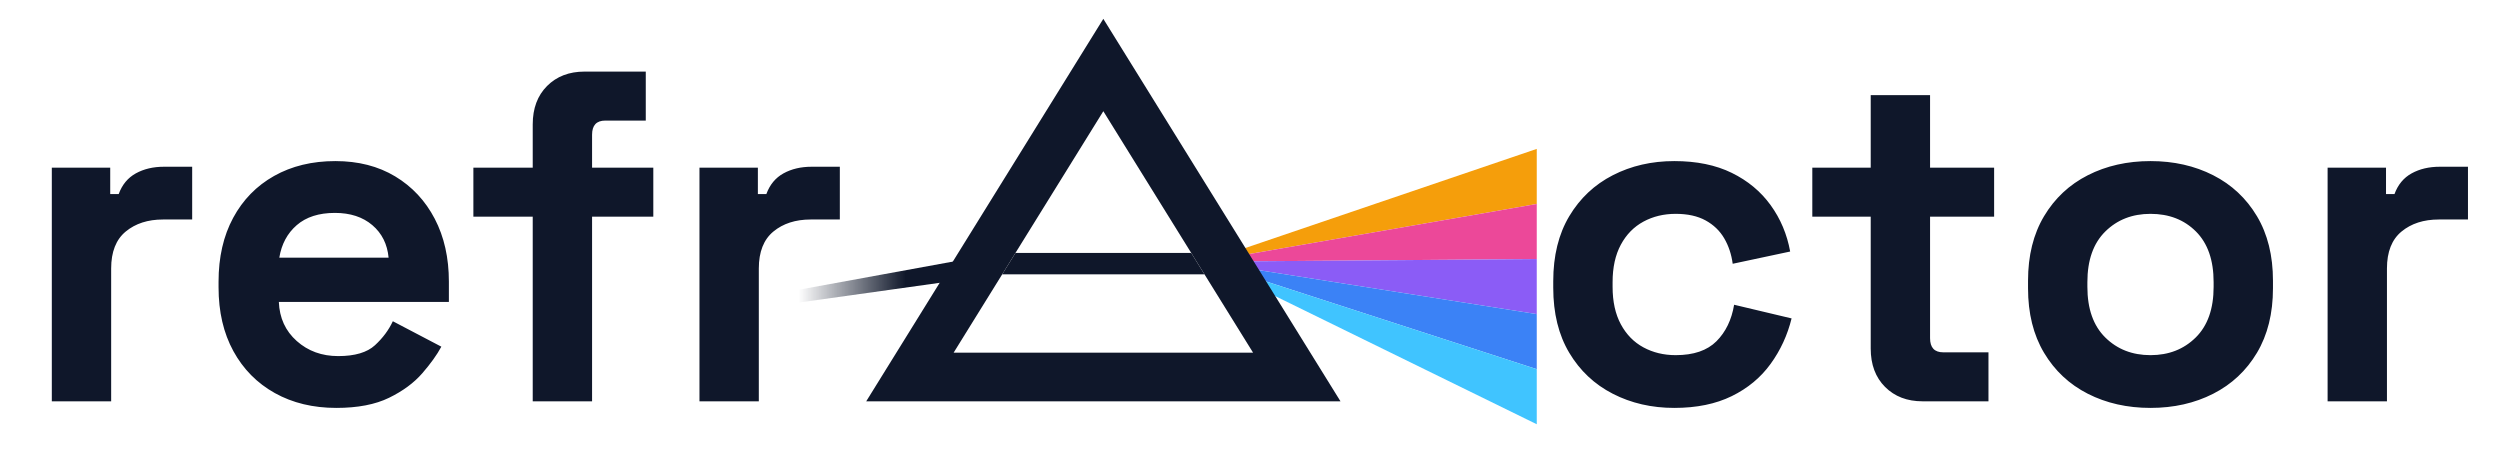
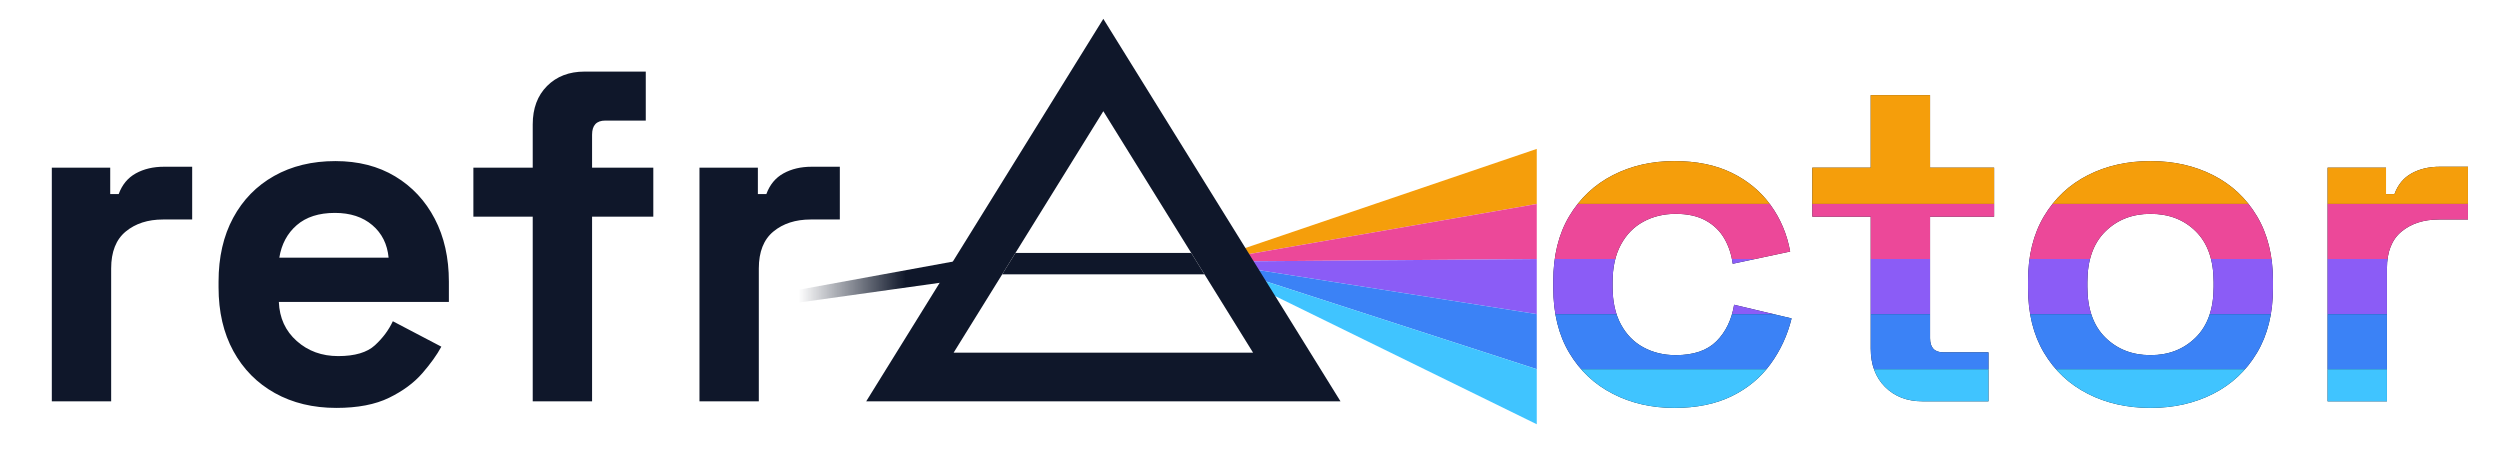
<svg xmlns="http://www.w3.org/2000/svg" viewBox="-4 -85.2 530.76 95.2" role="img" aria-label="Refractor">
  <defs>
    <linearGradient id="in-rf" gradientUnits="userSpaceOnUse" x1="165.54" y1="0" x2="198.02" y2="0">
      <stop offset="0" stop-color="#0f172a" stop-opacity="0" />
      <stop offset=".7" stop-color="#0f172a" />
    </linearGradient>
  </defs>
  <path d="M165.54 -23.68L208.36 -31.5L208.36 -26.96L165.54 -20.96Z" fill="url(#in-rf)" />
  <path d="M257.3 -31.5L322.26 -53.59L322.26 -41.9L257.3 -30.59Z" fill="#F59E0B" />
  <path d="M257.3 -30.59L322.26 -41.9L322.26 -30.21L257.3 -29.69Z" fill="#EC4899" />
  <path d="M257.3 -29.69L322.26 -30.21L322.26 -18.51L257.3 -28.78Z" fill="#8B5CF6" />
  <path d="M257.3 -28.78L322.26 -18.51L322.26 -6.82L257.3 -27.87Z" fill="#3B82F6" />
  <path d="M257.3 -27.87L322.26 -6.82L322.26 4.87L257.3 -26.96Z" fill="#40C4FF" />
  <path d="M230.24 -81.2L179.9 0L280.59 0ZM230.24 -61.59L262.03 -10.33L198.46 -10.33Z" fill="#0f172a" fill-rule="evenodd" />
  <path d="M211.59 -31.5L248.9 -31.5L251.71 -26.96L208.77 -26.96Z" fill="#0f172a" />
-   <path d="M19.60 0L7 0L7-49.60L19.40-49.60L19.40-44L21.20-44Q22.30-47 24.85-48.40Q27.40-49.80 30.80-49.80L30.80-49.80L36.80-49.80L36.80-38.60L30.60-38.60Q25.80-38.60 22.70-36.05Q19.60-33.50 19.60-28.20L19.60-28.20L19.60 0ZM67.40 1.40L67.40 1.40Q60.00 1.40 54.35-1.75Q48.70-4.90 45.55-10.65Q42.40-16.40 42.40-24.20L42.40-24.20L42.40-25.40Q42.40-33.20 45.50-38.95Q48.60-44.70 54.20-47.85Q59.80-51 67.20-51L67.20-51Q74.50-51 79.90-47.75Q85.30-44.50 88.30-38.75Q91.30-33 91.30-25.40L91.30-25.40L91.30-21.10L55.20-21.10Q55.40-16 59.00-12.80Q62.60-9.60 67.80-9.60L67.80-9.60Q73.10-9.60 75.60-11.90Q78.10-14.20 79.40-17L79.40-17L89.70-11.60Q88.30-9 85.65-5.95Q83-2.90 78.60-0.75Q74.20 1.40 67.40 1.40ZM55.30-30.50L55.30-30.50L78.50-30.50Q78.10-34.80 75.05-37.40Q72-40 67.10-40L67.10-40Q62.00-40 59.00-37.40Q56-34.80 55.30-30.50ZM121.70 0L109.10 0L109.10-39.20L96.50-39.20L96.50-49.60L109.10-49.60L109.10-58.80Q109.10-63.90 112.15-66.95Q115.20-70 120.10-70L120.10-70L133.10-70L133.10-59.60L124.50-59.60Q121.70-59.60 121.70-56.60L121.70-56.60L121.70-49.60L134.70-49.60L134.70-39.20L121.70-39.20L121.70 0ZM157.10 0L144.50 0L144.50-49.60L156.90-49.60L156.90-44L158.70-44Q159.80-47 162.35-48.40Q164.90-49.80 168.30-49.80L168.30-49.80L174.30-49.80L174.30-38.60L168.10-38.60Q163.30-38.60 160.20-36.05Q157.10-33.50 157.10-28.20L157.10-28.20L157.10 0ZM351.46 1.40L351.46 1.40Q344.26 1.40 338.41-1.60Q332.56-4.60 329.16-10.30Q325.76-16 325.76-24.10L325.76-24.10L325.76-25.50Q325.76-33.60 329.16-39.30Q332.56-45 338.41-48Q344.26-51 351.46-51L351.46-51Q358.56-51 363.66-48.50Q368.76-46 371.91-41.65Q375.06-37.30 376.06-31.80L376.06-31.80L363.86-29.20Q363.46-32.20 362.06-34.60Q360.66-37 358.11-38.40Q355.56-39.80 351.76-39.80L351.76-39.80Q347.96-39.80 344.91-38.15Q341.86-36.50 340.11-33.25Q338.36-30 338.36-25.30L338.36-25.30L338.36-24.30Q338.36-19.60 340.11-16.35Q341.86-13.10 344.91-11.45Q347.96-9.80 351.76-9.80L351.76-9.80Q357.46-9.80 360.41-12.75Q363.36-15.70 364.16-20.50L364.16-20.50L376.36-17.60Q375.06-12.30 371.91-7.95Q368.76-3.60 363.66-1.10Q358.56 1.40 351.46 1.40ZM418.16 0L404.16 0Q399.26 0 396.21-3.05Q393.16-6.10 393.16-11.20L393.16-11.20L393.16-39.20L380.76-39.20L380.76-49.60L393.16-49.60L393.16-65L405.76-65L405.76-49.60L419.36-49.60L419.36-39.20L405.76-39.20L405.76-13.40Q405.76-10.40 408.56-10.40L408.56-10.40L418.16-10.40L418.16 0ZM452.56 1.40L452.56 1.40Q445.16 1.40 439.26-1.60Q433.36-4.60 429.96-10.30Q426.56-16 426.56-24L426.56-24L426.56-25.60Q426.56-33.60 429.96-39.30Q433.36-45 439.26-48Q445.16-51 452.56-51L452.56-51Q459.96-51 465.86-48Q471.76-45 475.16-39.30Q478.56-33.60 478.56-25.60L478.56-25.60L478.56-24Q478.56-16 475.16-10.30Q471.76-4.60 465.86-1.60Q459.96 1.40 452.56 1.40ZM452.56-9.80L452.56-9.80Q458.36-9.80 462.16-13.55Q465.96-17.30 465.96-24.30L465.96-24.30L465.96-25.30Q465.96-32.30 462.21-36.05Q458.46-39.80 452.56-39.80L452.56-39.80Q446.76-39.80 442.96-36.05Q439.16-32.30 439.16-25.30L439.16-25.30L439.16-24.30Q439.16-17.30 442.96-13.55Q446.76-9.80 452.56-9.80ZM502.76 0L490.16 0L490.16-49.60L502.56-49.60L502.56-44L504.36-44Q505.46-47 508.01-48.40Q510.56-49.80 513.96-49.80L513.96-49.80L519.96-49.80L519.96-38.60L513.76-38.60Q508.96-38.60 505.86-36.05Q502.76-33.50 502.76-28.20L502.76-28.20L502.76 0Z" fill="#0f172a" />
+   <path d="M19.60 0L7 0L7-49.60L19.40-49.60L19.40-44L21.20-44Q22.30-47 24.85-48.40Q27.40-49.80 30.80-49.80L30.80-49.80L36.80-49.80L36.80-38.60L30.60-38.60Q25.80-38.60 22.70-36.05Q19.60-33.50 19.60-28.20L19.60-28.20L19.60 0ZM67.40 1.40L67.40 1.40Q60.00 1.40 54.35-1.75Q48.70-4.90 45.55-10.65Q42.40-16.40 42.40-24.20L42.40-24.20L42.40-25.40Q42.40-33.20 45.50-38.95Q48.60-44.70 54.20-47.85Q59.80-51 67.20-51L67.20-51Q74.50-51 79.90-47.75Q85.30-44.50 88.30-38.75Q91.30-33 91.30-25.40L91.30-25.40L91.30-21.10L55.20-21.10Q55.40-16 59.00-12.80Q62.60-9.60 67.80-9.60L67.80-9.60Q73.10-9.60 75.60-11.90Q78.10-14.20 79.40-17L79.40-17L89.70-11.60Q88.30-9 85.65-5.95Q83-2.90 78.60-0.75Q74.20 1.40 67.40 1.40ZM55.30-30.50L55.30-30.50L78.50-30.50Q78.10-34.80 75.05-37.40Q72-40 67.10-40L67.10-40Q62.00-40 59.00-37.40Q56-34.80 55.30-30.50ZM121.70 0L109.10 0L109.10-39.20L96.50-39.20L96.50-49.60L109.10-49.60L109.10-58.80Q109.10-63.90 112.15-66.95Q115.20-70 120.10-70L120.10-70L133.10-70L133.10-59.60L124.50-59.60Q121.70-59.60 121.70-56.60L121.70-56.60L121.70-49.60L134.70-49.60L134.70-39.20L121.70-39.20L121.70 0ZM157.10 0L144.50 0L144.50-49.60L156.90-49.60L156.90-44L158.70-44Q159.80-47 162.35-48.40Q164.90-49.80 168.30-49.80L168.30-49.80L174.30-49.80L174.30-38.60L168.10-38.60Q163.30-38.60 160.20-36.05Q157.10-33.50 157.10-28.20L157.10-28.20L157.10 0Z" fill="#0f172a" />
+   <defs>
+     <clipPath id="ctor-rf">
+       <path d="M351.46 1.40L351.46 1.40Q344.26 1.40 338.41-1.60Q332.56-4.60 329.16-10.30Q325.76-16 325.76-24.10L325.76-24.10L325.76-25.50Q325.76-33.60 329.16-39.30Q332.56-45 338.41-48Q344.26-51 351.46-51L351.46-51Q358.56-51 363.66-48.50Q368.76-46 371.91-41.65Q375.06-37.30 376.06-31.80L376.06-31.80L363.86-29.20Q363.46-32.20 362.06-34.60Q360.66-37 358.11-38.40Q355.56-39.80 351.76-39.80L351.76-39.80Q347.96-39.80 344.91-38.15Q341.86-36.50 340.11-33.25Q338.36-30 338.36-25.30L338.36-25.30L338.36-24.30Q338.36-19.60 340.11-16.35Q341.86-13.10 344.91-11.45Q347.96-9.80 351.76-9.80L351.76-9.80Q357.46-9.80 360.41-12.75Q363.36-15.70 364.16-20.50L364.16-20.50L376.36-17.60Q375.06-12.30 371.91-7.95Q368.76-3.60 363.66-1.10Q358.56 1.40 351.46 1.40ZM418.16 0L404.16 0Q399.26 0 396.21-3.05Q393.16-6.10 393.16-11.20L393.16-11.20L393.16-39.20L380.76-39.20L380.76-49.60L393.16-49.60L393.16-65L405.76-65L405.76-49.60L419.36-49.60L419.36-39.20L405.76-39.20L405.76-13.40Q405.76-10.40 408.56-10.40L408.56-10.40L418.16-10.40L418.16 0ZM452.56 1.40L452.56 1.40Q445.16 1.40 439.26-1.60Q433.36-4.60 429.96-10.30Q426.56-16 426.56-24L426.56-24L426.56-25.60Q426.56-33.60 429.96-39.30Q433.36-45 439.26-48Q445.16-51 452.56-51L452.56-51Q459.96-51 465.86-48Q471.76-45 475.16-39.30Q478.56-33.60 478.56-25.60L478.56-25.60L478.56-24Q478.56-16 475.16-10.30Q471.76-4.60 465.86-1.60Q459.96 1.40 452.56 1.40ZM452.56-9.80L452.56-9.80Q458.36-9.80 462.16-13.55Q465.96-17.30 465.96-24.30L465.96-24.30L465.96-25.30Q465.96-32.30 462.21-36.05Q458.46-39.80 452.56-39.80L452.56-39.80Q446.76-39.80 442.96-36.05Q439.16-32.30 439.16-25.30L439.16-25.30L439.16-24.30Q439.16-17.30 442.96-13.55Q446.76-9.80 452.56-9.80ZM502.76 0L490.16 0L490.16-49.60L502.56-49.60L502.56-44L504.36-44Q505.46-47 508.01-48.40Q510.56-49.80 513.96-49.80L513.96-49.80L519.96-49.80L519.96-38.60L513.76-38.60Q508.96-38.60 505.86-36.05Q502.76-33.50 502.76-28.20L502.76-28.20L502.76 0Z" />
+     </clipPath>
+   </defs>
+   <path d="M351.46 1.40L351.46 1.40Q344.26 1.40 338.41-1.60Q332.56-4.60 329.16-10.30Q325.76-16 325.76-24.10L325.76-24.10L325.76-25.50Q325.76-33.60 329.16-39.30Q332.56-45 338.41-48Q344.26-51 351.46-51L351.46-51Q358.56-51 363.66-48.50Q368.76-46 371.91-41.65Q375.06-37.30 376.06-31.80L376.06-31.80L363.86-29.20Q363.46-32.20 362.06-34.60Q360.66-37 358.11-38.40Q355.56-39.80 351.76-39.80L351.76-39.80Q347.96-39.80 344.91-38.15Q341.86-36.50 340.11-33.25Q338.36-30 338.36-25.30L338.36-25.30L338.36-24.30Q338.36-19.60 340.11-16.35Q341.86-13.10 344.91-11.45Q347.96-9.80 351.76-9.80L351.76-9.80Q357.46-9.80 360.41-12.75Q363.36-15.70 364.16-20.50L364.16-20.50L376.36-17.60Q375.06-12.30 371.91-7.95Q368.76-3.60 363.66-1.10Q358.56 1.40 351.46 1.40ZM418.16 0L404.16 0Q399.26 0 396.21-3.05Q393.16-6.10 393.16-11.20L393.16-11.20L393.16-39.20L380.76-39.20L380.76-49.60L393.16-49.60L393.16-65L405.76-65L405.76-49.60L419.36-49.60L419.36-39.20L405.76-39.20L405.76-13.40Q405.76-10.40 408.56-10.40L408.56-10.40L418.16-10.40L418.16 0ZM452.56 1.40L452.56 1.40Q445.16 1.40 439.26-1.60Q433.36-4.60 429.96-10.30Q426.56-16 426.56-24L426.56-24L426.56-25.60Q426.56-33.60 429.96-39.30Q433.36-45 439.26-48Q445.16-51 452.56-51L452.56-51Q459.96-51 465.86-48Q471.76-45 475.16-39.30Q478.56-33.60 478.56-25.60L478.56-25.60L478.56-24Q478.56-16 475.16-10.30Q471.76-4.60 465.86-1.60Q459.96 1.40 452.56 1.40ZM452.56-9.80L452.56-9.80Q458.36-9.80 462.16-13.55Q465.96-17.30 465.96-24.30L465.96-24.30L465.96-25.30Q465.96-32.30 462.21-36.05Q458.46-39.80 452.56-39.80L452.56-39.80Q446.76-39.80 442.96-36.05Q439.16-32.30 439.16-25.30L439.16-25.30L439.16-24.30Q439.16-17.30 442.96-13.55Q446.76-9.80 452.56-9.80ZM502.76 0L490.16 0L490.16-49.60L502.56-49.60L502.56-44L504.36-44Q505.46-47 508.01-48.40Q510.56-49.80 513.96-49.80L513.96-49.80L519.96-49.80L519.96-38.60L513.76-38.60Q508.96-38.60 505.86-36.05Q502.76-33.50 502.76-28.20L502.76-28.20L502.76 0Z" fill="#0f172a" />
+   <g clip-path="url(#ctor-rf)">
+     <g>
+       <rect x="321.16" y="-105.56" width="201.6" height="63.66" fill="#F59E0B" />
+       <rect x="321.16" y="-41.9" width="201.6" height="11.69" fill="#EC4899" />
+       <rect x="321.16" y="-30.21" width="201.6" height="11.69" fill="#8B5CF6" />
+       <rect x="321.16" y="-18.51" width="201.6" height="11.69" fill="#3B82F6" />
+       <rect x="321.16" y="-6.82" width="201.6" height="39.3" fill="#40C4FF" />
+     </g>
+   </g>
</svg>
